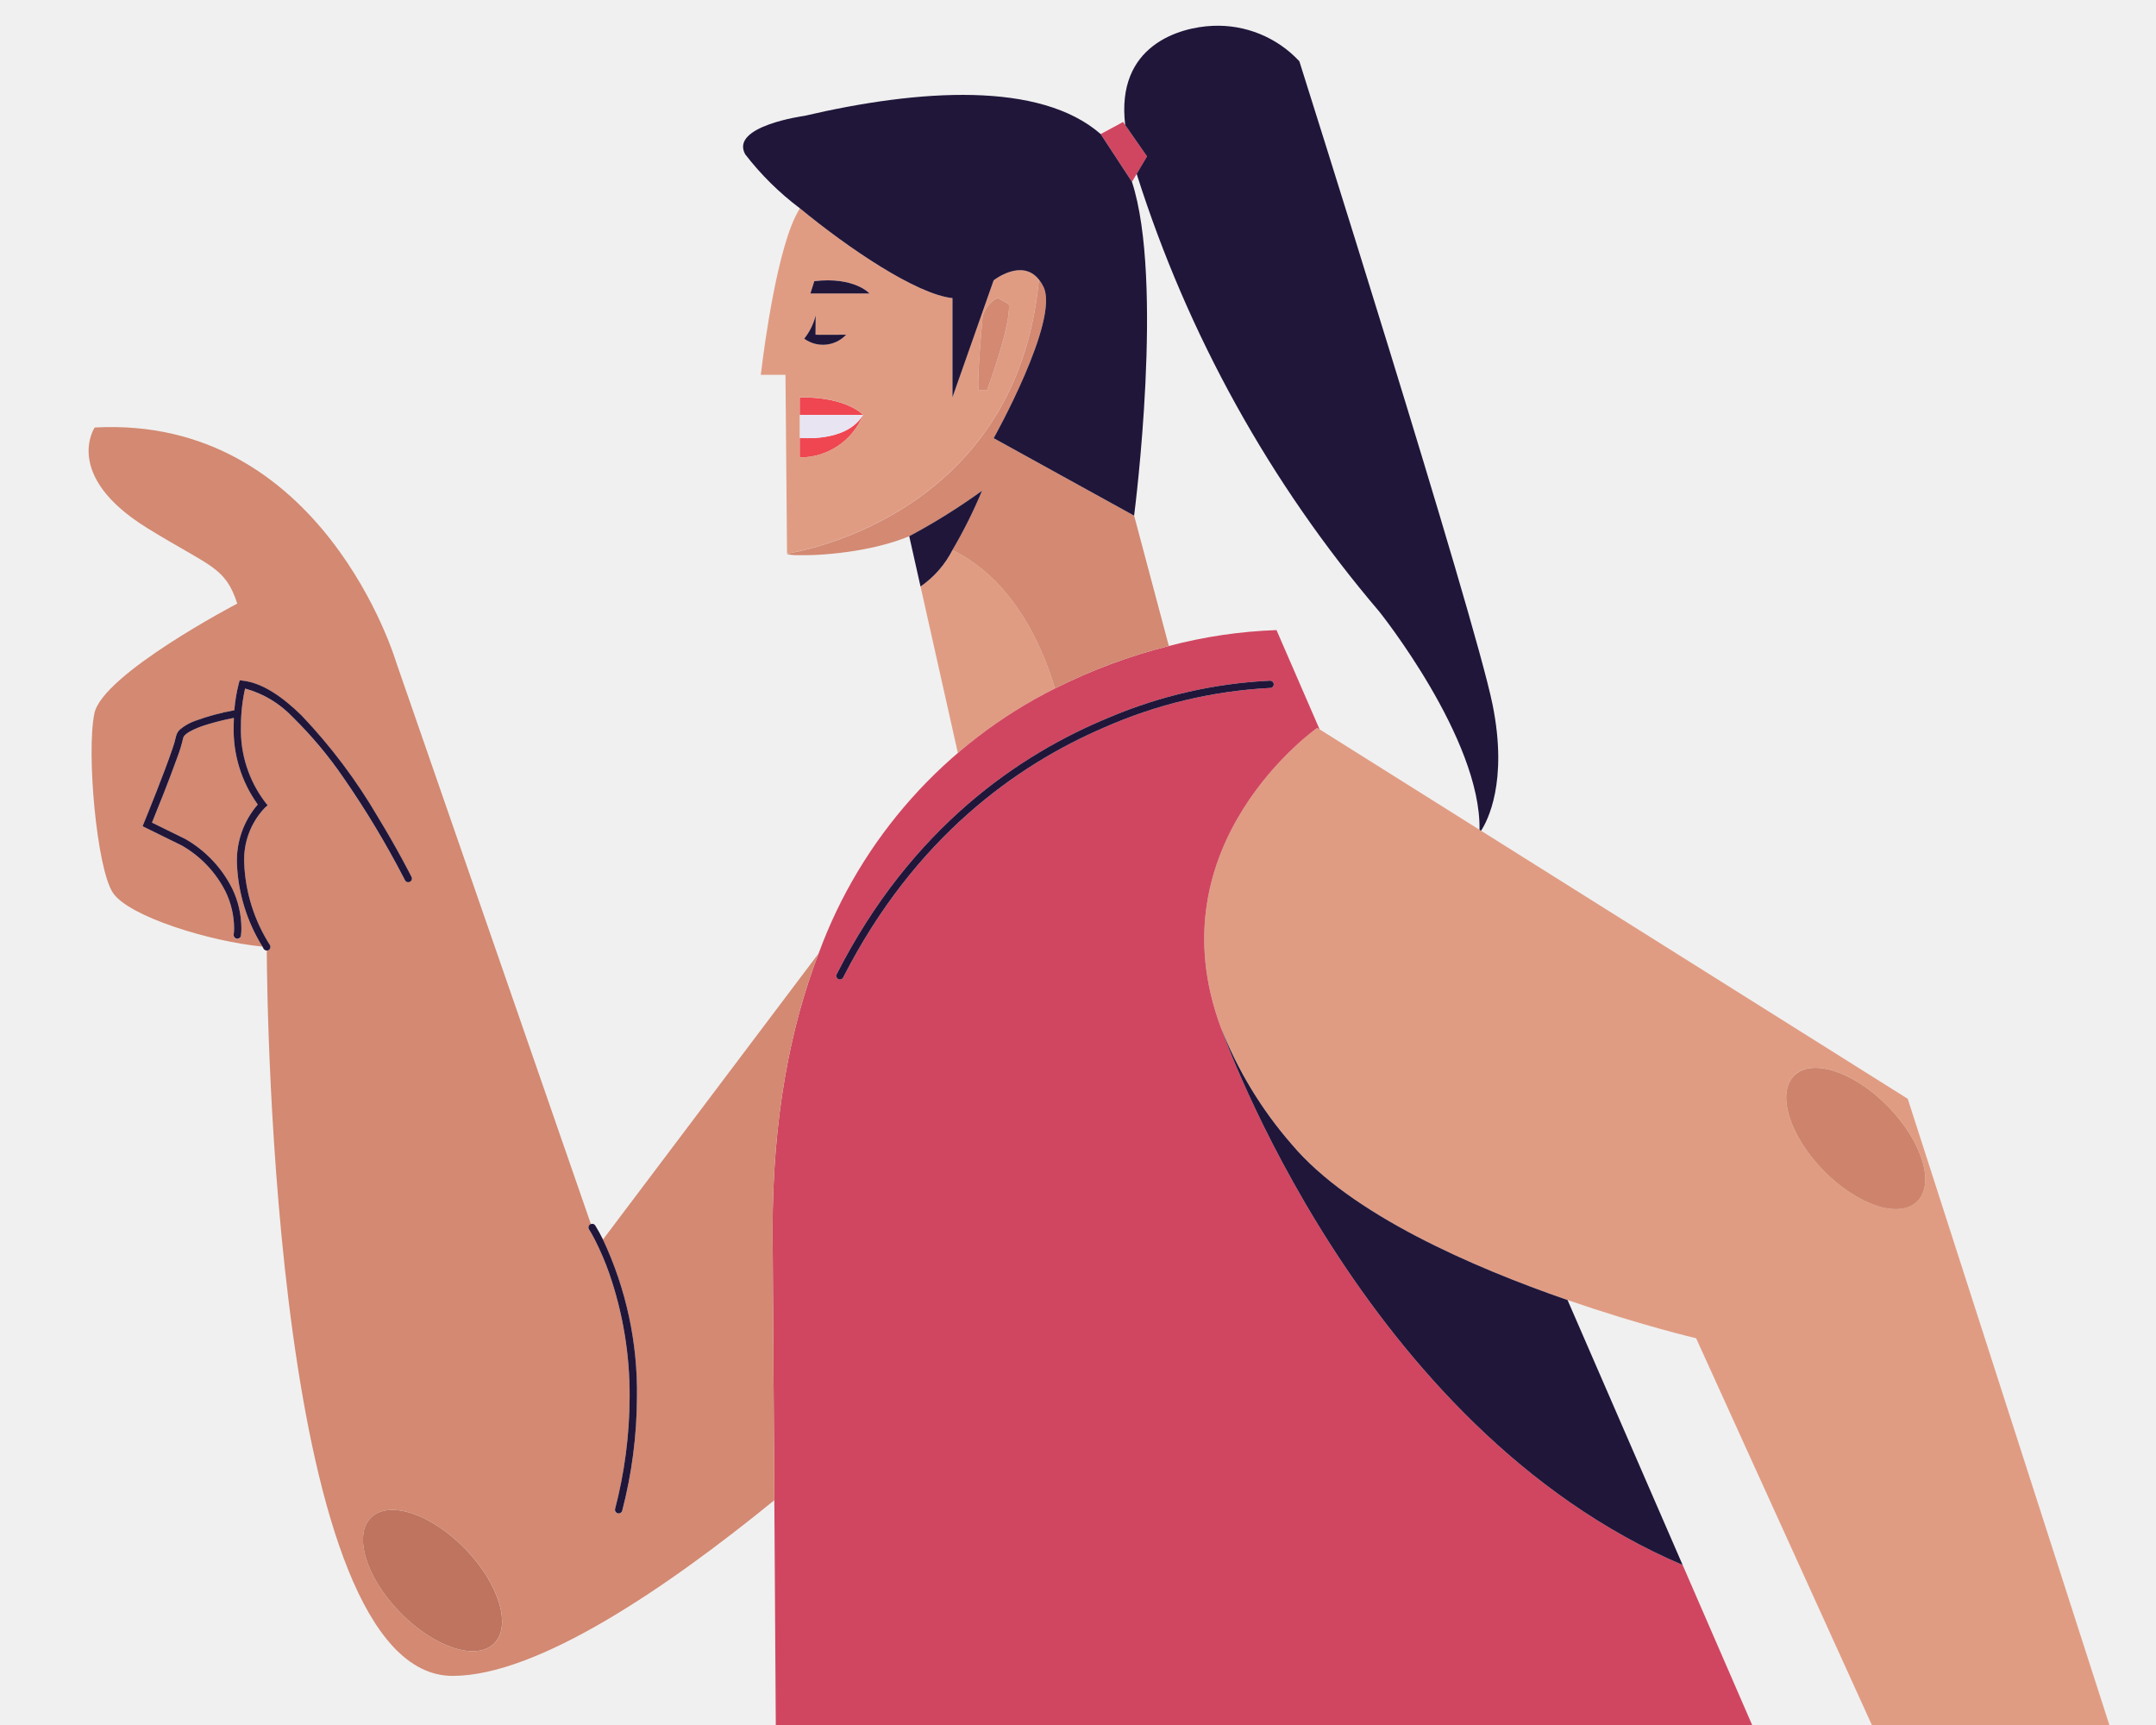
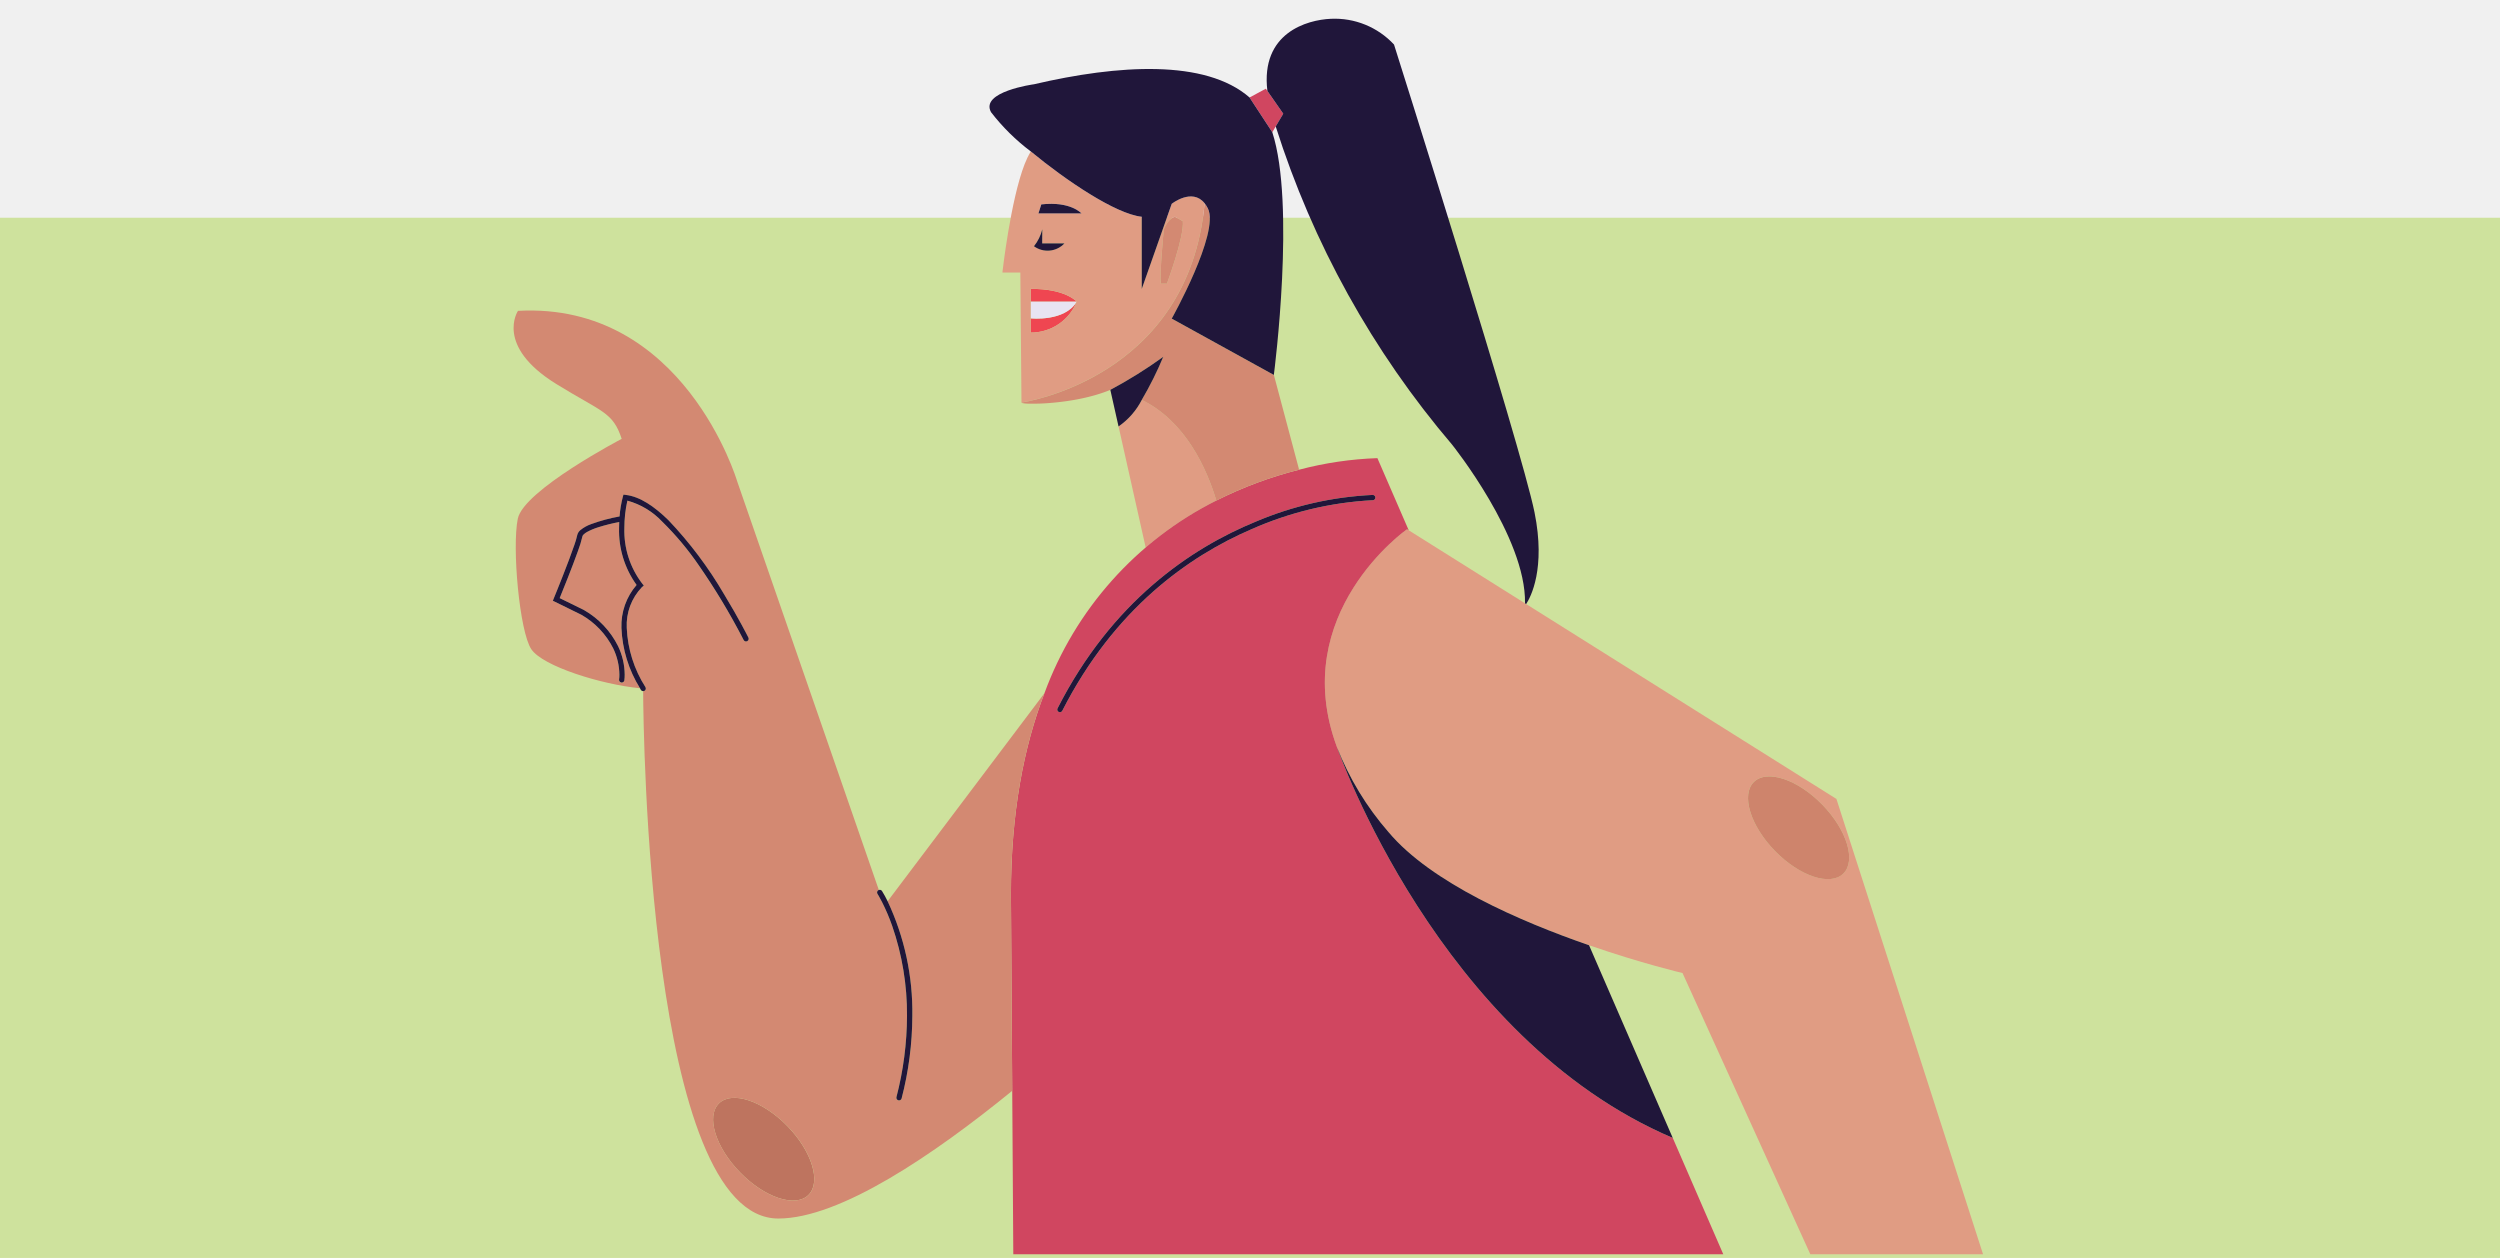
- <svg xmlns="http://www.w3.org/2000/svg" width="185" height="148" viewBox="0 0 185 148">
+ <svg xmlns="http://www.w3.org/2000/svg" width="295" height="148.437" viewBox="0 0 295 148.437">
  <defs>
    <clipPath id="clip-path">
      <rect id="Rectángulo_423328" data-name="Rectángulo 423328" width="185" height="148" transform="translate(1178 2702)" fill="#fff" stroke="#707070" stroke-width="1" opacity="0.31" />
    </clipPath>
  </defs>
-   <g id="Enmascarar_grupo_1211537" data-name="Enmascarar grupo 1211537" transform="translate(-1178 -2702)" clip-path="url(#clip-path)">
-     <g id="Grupo_1241577" data-name="Grupo 1241577" transform="translate(68.198 2574.518)">
-       <path id="Trazado_1297521" data-name="Trazado 1297521" d="M1259.762,891.381c-2.911-2.988-4.017-6.631-2.47-8.137s5.157-.3,8.067,2.689,4.015,6.633,2.47,8.138S1262.671,894.372,1259.762,891.381Z" transform="translate(-115.645 -625.569)" fill="#be745f" />
-       <path id="Trazado_1297522" data-name="Trazado 1297522" d="M1483.6,319.7h-5.437v-1.5C1482.236,318.149,1483.6,319.7,1483.6,319.7Z" transform="translate(-299.741 -156.624)" fill="#ef4651" />
-       <path id="Trazado_1297523" data-name="Trazado 1297523" d="M1483.6,327.09a5.816,5.816,0,0,1-5.437,3.654v-1.685S1482.175,329.5,1483.6,327.09Z" transform="translate(-299.741 -164.013)" fill="#ef4651" />
-       <path id="Trazado_1297524" data-name="Trazado 1297524" d="M1478.16,329.059V327.09h5.437C1482.173,329.5,1478.16,329.059,1478.16,329.059Z" transform="translate(-299.739 -164.013)" fill="#e8e4f2" />
-       <g id="Grupo_1241573" data-name="Grupo 1241573" transform="translate(1175.085 145.357)">
-         <path id="Trazado_1297525" data-name="Trazado 1297525" d="M1458.44,236.6h2.116s.135,15.043.135,15.334c0,0,19.7-2.746,21.612-23.508-1.475-1.854-3.886.062-3.886.062l-3.535,10.041v-8.51c-3.087-.33-8.919-4.267-13.09-7.706a9.745,9.745,0,0,0-.724,1.483C1459.39,228.1,1458.44,236.6,1458.44,236.6Zm19.049-5.1c.536-1.348,1.314-1.482,1.314-1.482l.924.517c.194,1.817-1.875,7.377-1.875,7.377h-.727C1476.981,236.749,1477.489,231.505,1477.489,231.505Zm-14.354,1.655s.778.013,2.627,0a2.732,2.732,0,0,1-3.6.34,5.245,5.245,0,0,0,.985-2Zm4.629-3.539h-5.072l.336-1.058C1466.482,228.161,1467.764,229.621,1467.764,229.621Zm-5.989,8.913c4.076-.048,5.437,1.5,5.437,1.5a5.816,5.816,0,0,1-5.437,3.654v-5.157Z" transform="translate(-1458.44 -222.317)" fill="#e09c83" />
-         <path id="Trazado_1297526" data-name="Trazado 1297526" d="M1542.2,395.59c5.159,2.534,7.654,8.075,8.8,11.877a42.009,42.009,0,0,0-8.34,5.539l-3.2-14.277A8.49,8.49,0,0,0,1542.2,395.59Z" transform="translate(-1525.754 -366.285)" fill="#e09c83" />
-         <path id="Trazado_1297527" data-name="Trazado 1297527" d="M1761.119,571.555l-17.347-53.87-36.61-22.995-.138-.086-13.717-8.615-.207-.131s-14.147,9.911-8.262,25.721a34.317,34.317,0,0,0,6.09,10.026c5.042,5.994,15.525,10.537,23.653,13.346,6.2,2.143,11.032,3.28,11.032,3.28l20.378,44.844h11.478ZM1744.576,526.5c-1.546,1.5-5.158.3-8.067-2.689s-4.016-6.632-2.47-8.137,5.156-.3,8.067,2.69S1746.122,525,1744.576,526.5Z" transform="translate(-1645.357 -441.287)" fill="#e09c83" />
-       </g>
-       <path id="Trazado_1297528" data-name="Trazado 1297528" d="M1987.425,661.675c2.91,2.99,4.015,6.632,2.47,8.137s-5.158.3-8.067-2.689-4.016-6.632-2.469-8.137S1984.514,658.685,1987.425,661.675Z" transform="translate(-715.59 -439.238)" fill="#ce846c" />
-       <g id="Grupo_1241574" data-name="Grupo 1241574" transform="translate(1176.095 137.947)">
-         <path id="Trazado_1297529" data-name="Trazado 1297529" d="M1464.41,487.748l.151,23.145.2,30.957h88.769L1542.5,516.458c-27.628-11.756-39.545-45.891-39.619-46.1-5.885-15.81,8.262-25.721,8.262-25.721l.207.131-3.7-8.522a41.758,41.758,0,0,0-9.232,1.364,47.458,47.458,0,0,0-9.768,3.638,41.342,41.342,0,0,0-20.29,22.744C1465.912,470.341,1464.41,478.149,1464.41,487.748Zm5.5-21.985c6.405-12.573,15.7-18.879,23.392-22.025a40.164,40.164,0,0,1,13.8-3.151.313.313,0,1,1,0,.627h-.064a40.471,40.471,0,0,0-14.209,3.405c-7.436,3.2-16.219,9.392-22.355,21.428a.314.314,0,1,1-.56-.284Z" transform="translate(-1464.41 -392.651)" fill="#d04660" />
-         <path id="Trazado_1297530" data-name="Trazado 1297530" d="M1633.564,183.641h0l-2.684-4.1h0l1.92-1.037.186.266,1.872,2.688-.889,1.5Z" transform="translate(-1602.725 -178.504)" fill="#d04660" />
-       </g>
-       <g id="Grupo_1241575" data-name="Grupo 1241575" transform="translate(1117.408 151.47)">
-         <path id="Trazado_1297531" data-name="Trazado 1297531" d="M1117.9,357.8c-.693,3.37.2,13.311,1.592,15.393,1.351,2.027,8.3,4.176,12.83,4.611a14.567,14.567,0,0,1-2.191-7.126,7.343,7.343,0,0,1,1.788-5.063,10.977,10.977,0,0,1-2.067-6.731c0-.243.006-.476.017-.7a22.321,22.321,0,0,0-2.444.614,7.3,7.3,0,0,0-1.358.567,1.784,1.784,0,0,0-.405.3.426.426,0,0,0-.134.213,12.783,12.783,0,0,1-.531,1.739c-.68,1.915-1.8,4.688-2.154,5.55l2.873,1.412.013.008a10.1,10.1,0,0,1,4,4.239,7.924,7.924,0,0,1,.786,3.372,4.882,4.882,0,0,1-.043.694.314.314,0,0,1-.62-.1h0v-.005a3.972,3.972,0,0,0,.036-.585,7.308,7.308,0,0,0-.725-3.1,9.471,9.471,0,0,0-3.756-3.967l-3.371-1.656.111-.273s.161-.39.406-1c.366-.91.921-2.3,1.4-3.582.24-.639.462-1.248.631-1.752a8.792,8.792,0,0,0,.318-1.091,1.1,1.1,0,0,1,.367-.617,4.226,4.226,0,0,1,1.278-.719,20.236,20.236,0,0,1,3.359-.907,13.646,13.646,0,0,1,.386-2.315l.073-.255.263.03c1.688.194,3.394,1.37,5.045,2.984a47.222,47.222,0,0,1,6.566,8.739c1.74,2.855,2.866,5.107,2.869,5.113a.315.315,0,0,1-.563.281v0l-.088-.173a78.008,78.008,0,0,0-5.189-8.621,34.64,34.64,0,0,0-4.334-5.176,8.857,8.857,0,0,0-4.105-2.471,14.732,14.732,0,0,0-.355,3.219,10.261,10.261,0,0,0,2.1,6.562l.195.238-.234.2h0a6.468,6.468,0,0,0-1.78,4.794,14.087,14.087,0,0,0,2.208,7,.087.087,0,0,1,.008.023.313.313,0,0,1-.122.406.308.308,0,0,1-.157.038c.025,4.662.632,62.237,15.956,62.224,7.277-.007,18.321-7.516,27.595-15.072l-.151-23.145c0-9.6,1.5-17.407,3.946-23.761l-18.5,24.543a30.73,30.73,0,0,1,2.919,13.526,39.3,39.3,0,0,1-1.268,9.755.315.315,0,0,1-.61-.155,38.615,38.615,0,0,0,1.249-9.6,31.824,31.824,0,0,0-1.748-10.611,23.566,23.566,0,0,0-1.2-2.818c-.162-.32-.3-.561-.391-.722-.047-.08-.083-.139-.108-.18l-.028-.044-.007-.012a.312.312,0,0,1,.091-.435.289.289,0,0,1,.07-.028l-16.73-48.263s-6.282-21.161-25.853-20.085c0,0-2.778,4.12,4.512,8.627,5.415,3.346,6.684,3.287,7.725,6.48C1130.165,348.368,1118.592,354.429,1117.9,357.8Zm31.818,71.674c2.91,2.99,4.015,6.633,2.47,8.138s-5.158.3-8.067-2.69-4.017-6.631-2.47-8.137S1146.8,426.484,1149.715,429.473Z" transform="translate(-1117.407 -320.579)" fill="#d38972" />
-         <path id="Trazado_1297532" data-name="Trazado 1297532" d="M1474.144,282.09l-.145.007c-.061,0-.121,0-.181.007s-.094,0-.141,0l-.165.005-.135,0h-.147c-.048,0-.093,0-.136,0h-.255l-.123,0c-.038,0-.075,0-.111,0l-.109,0-.1-.006c-.033,0-.065,0-.1-.006l-.084-.006c-.029,0-.056-.005-.083-.009s-.049-.005-.07-.009l-.067-.008-.058-.01-.05-.011-.042-.011a.161.161,0,0,1-.035-.012l-.027-.011a.167.167,0,0,1-.017-.014s-.008,0-.009-.006l0-.012s19.7-2.746,21.612-23.508a3.3,3.3,0,0,1,.39.627c1.389,2.862-4.276,12.98-4.276,12.98l12.053,6.648,0-.015,2.981,11.191a47.454,47.454,0,0,0-9.768,3.638c-1.144-3.8-3.639-9.343-8.8-11.877a41.72,41.72,0,0,0,2.534-5.079,54.013,54.013,0,0,1-6.247,3.9c-.132.055-.267.109-.4.16-.081.032-.164.06-.247.09-.055.02-.109.041-.166.06-.091.032-.183.062-.275.093-.05.017-.1.034-.147.049-.092.03-.184.058-.277.085l-.152.047-.289.082-.142.039c-.1.027-.2.054-.3.079l-.135.034-.3.073-.137.033c-.1.023-.2.046-.307.067l-.13.029-.306.061c-.045.008-.089.018-.134.027l-.3.055c-.046.007-.091.017-.137.025l-.29.049c-.049.008-.1.017-.146.023-.094.016-.188.03-.282.044-.048.006-.1.015-.147.022l-.279.038-.141.018c-.09.013-.18.023-.269.034l-.147.017-.257.03-.149.015c-.083.009-.164.018-.246.025l-.15.014-.233.02c-.049.006-.1.009-.151.014-.073,0-.145.011-.217.015l-.153.012-.2.011-.155.009Z" transform="translate(-1411.825 -258.465)" fill="#d38972" />
-         <path id="Trazado_1297533" data-name="Trazado 1297533" d="M1568.786,275.776c-.142-1.168.364-6.412.364-6.412.536-1.348,1.314-1.482,1.314-1.482l.924.517c.194,1.817-1.875,7.377-1.875,7.377Z" transform="translate(-1492.425 -266.29)" fill="#d38972" />
-       </g>
-       <g id="Grupo_1241576" data-name="Grupo 1241576" transform="translate(1122.038 129.691)">
-         <path id="Trazado_1297534" data-name="Trazado 1297534" d="M1673.323,198.674c.153-7.8-8.6-18.72-8.6-18.72a108.274,108.274,0,0,1-20.817-37.555l.889-1.5-1.872-2.688c-.825-6.874,4.708-8.387,7.48-8.511a9.563,9.563,0,0,1,7.463,3.038s15.017,47.475,16.579,55.2c1.344,6.648-.458,10.01-.987,10.82Z" transform="translate(-1558.608 -129.691)" fill="#20163a" />
-         <path id="Trazado_1297535" data-name="Trazado 1297535" d="M1481.419,278.3s.778.013,2.627,0a2.731,2.731,0,0,1-3.6.34,5.242,5.242,0,0,0,.985-2Z" transform="translate(-1423.676 -251.791)" fill="#20163a" />
-         <path id="Trazado_1297536" data-name="Trazado 1297536" d="M1483.918,258.905c3.453-.4,4.736,1.058,4.736,1.058h-5.072Z" transform="translate(-1426.282 -236.993)" fill="#20163a" />
-         <path id="Trazado_1297537" data-name="Trazado 1297537" d="M1721.62,661.314l9.875,22.731c-27.628-11.756-39.545-45.891-39.619-46.1a34.313,34.313,0,0,0,6.09,10.026C1703.008,653.961,1713.492,658.5,1721.62,661.314Z" transform="translate(-1599.348 -551.982)" fill="#20163a" />
-         <path id="Trazado_1297538" data-name="Trazado 1297538" d="M1454.672,166.566c9.933-2.318,20.236-2.98,25.441,1.558h0l2.684,4.1c2.758,8.46.258,28.062.185,28.627l0,.015-12.053-6.648s5.665-10.118,4.276-12.98a3.285,3.285,0,0,0-.391-.627c-1.475-1.854-3.886.062-3.886.062l-3.535,10.041V182.2c-3.087-.33-8.919-4.267-13.09-7.706a24.563,24.563,0,0,1-4.693-4.632C1448.269,167.434,1454.672,166.566,1454.672,166.566Z" transform="translate(-1397.902 -158.831)" fill="#20163a" />
-         <path id="Trazado_1297539" data-name="Trazado 1297539" d="M1533.74,369.461a54.03,54.03,0,0,0,6.247-3.9,41.727,41.727,0,0,1-2.534,5.079,8.5,8.5,0,0,1-2.745,3.139h0Z" transform="translate(-1467.957 -325.667)" fill="#20163a" />
-         <path id="Trazado_1297540" data-name="Trazado 1297540" d="M1144.894,474.005s.16-.39.406-1c.366-.91.921-2.3,1.4-3.582.241-.639.462-1.248.632-1.752a8.776,8.776,0,0,0,.318-1.091,1.1,1.1,0,0,1,.367-.617,4.227,4.227,0,0,1,1.278-.719,20.227,20.227,0,0,1,3.359-.907,13.615,13.615,0,0,1,.386-2.316l.073-.255.263.03c1.688.194,3.394,1.37,5.046,2.984a47.228,47.228,0,0,1,6.566,8.739c1.74,2.855,2.866,5.107,2.869,5.113a.314.314,0,0,1-.563.281v0l-.089-.172a78,78,0,0,0-5.189-8.621,34.641,34.641,0,0,0-4.334-5.176,8.857,8.857,0,0,0-4.105-2.471,14.727,14.727,0,0,0-.355,3.219,10.26,10.26,0,0,0,2.1,6.562l.195.238-.234.2h0a6.466,6.466,0,0,0-1.78,4.794,14.086,14.086,0,0,0,2.209,7,.083.083,0,0,1,.008.023.313.313,0,0,1-.122.406.328.328,0,0,1-.43-.114c-.037-.065-.068-.127-.1-.19a14.567,14.567,0,0,1-2.191-7.126,7.343,7.343,0,0,1,1.788-5.063,10.977,10.977,0,0,1-2.067-6.731c0-.243.007-.476.017-.7a22.349,22.349,0,0,0-2.444.614,7.308,7.308,0,0,0-1.358.567,1.789,1.789,0,0,0-.405.3.428.428,0,0,0-.134.213,12.745,12.745,0,0,1-.531,1.739c-.68,1.915-1.8,4.688-2.154,5.55l2.873,1.412.013.008a10.1,10.1,0,0,1,4,4.239,7.926,7.926,0,0,1,.786,3.372,4.883,4.883,0,0,1-.043.694.315.315,0,0,1-.62-.1h0v-.005a3.942,3.942,0,0,0,.036-.585,7.308,7.308,0,0,0-.725-3.1,9.472,9.472,0,0,0-3.756-3.967l-3.371-1.656Z" transform="translate(-1144.783 -405.606)" fill="#20163a" />
-         <path id="Trazado_1297541" data-name="Trazado 1297541" d="M1371.15,737.513a.284.284,0,0,1,.07-.028.311.311,0,0,1,.365.119,13.673,13.673,0,0,1,.663,1.206,30.727,30.727,0,0,1,2.919,13.526,39.3,39.3,0,0,1-1.268,9.755.315.315,0,0,1-.61-.155,38.619,38.619,0,0,0,1.249-9.6,31.835,31.835,0,0,0-1.748-10.611,23.549,23.549,0,0,0-1.2-2.818c-.162-.32-.3-.561-.391-.722-.047-.08-.083-.139-.108-.18l-.028-.044-.007-.012A.314.314,0,0,1,1371.15,737.513Z" transform="translate(-1332.747 -634.676)" fill="#20163a" />
-         <path id="Trazado_1297542" data-name="Trazado 1297542" d="M1520.142,465.088a40.165,40.165,0,0,1,13.8-3.151.313.313,0,1,1,0,.627h-.064a40.471,40.471,0,0,0-14.209,3.405c-7.436,3.2-16.219,9.392-22.355,21.428a.314.314,0,1,1-.56-.284C1503.155,474.54,1512.454,468.234,1520.142,465.088Z" transform="translate(-1437.195 -405.745)" fill="#20163a" />
+   <g id="Grupo_1242177" data-name="Grupo 1242177" transform="translate(-1125 -2708)">
+     <rect id="Rectángulo_423153" data-name="Rectángulo 423153" width="295" height="122.744" transform="translate(1125 2733.693)" fill="#cee29d" />
+     <g id="Enmascarar_grupo_1211537" data-name="Enmascarar grupo 1211537" transform="translate(0 6)" clip-path="url(#clip-path)">
+       <g id="Grupo_1241577" data-name="Grupo 1241577" transform="translate(68.198 2574.518)">
+         <path id="Trazado_1297521" data-name="Trazado 1297521" d="M1259.762,891.381c-2.911-2.988-4.017-6.631-2.47-8.137s5.157-.3,8.067,2.689,4.015,6.633,2.47,8.138S1262.671,894.372,1259.762,891.381Z" transform="translate(-115.645 -625.569)" fill="#be745f" />
+         <path id="Trazado_1297522" data-name="Trazado 1297522" d="M1483.6,319.7h-5.437v-1.5C1482.236,318.149,1483.6,319.7,1483.6,319.7Z" transform="translate(-299.741 -156.624)" fill="#ef4651" />
+         <path id="Trazado_1297523" data-name="Trazado 1297523" d="M1483.6,327.09a5.816,5.816,0,0,1-5.437,3.654v-1.685S1482.175,329.5,1483.6,327.09Z" transform="translate(-299.741 -164.013)" fill="#ef4651" />
+         <path id="Trazado_1297524" data-name="Trazado 1297524" d="M1478.16,329.059V327.09h5.437C1482.173,329.5,1478.16,329.059,1478.16,329.059Z" transform="translate(-299.739 -164.013)" fill="#e8e4f2" />
+         <g id="Grupo_1241573" data-name="Grupo 1241573" transform="translate(1175.085 145.357)">
+           <path id="Trazado_1297525" data-name="Trazado 1297525" d="M1458.44,236.6h2.116s.135,15.043.135,15.334c0,0,19.7-2.746,21.612-23.508-1.475-1.854-3.886.062-3.886.062l-3.535,10.041v-8.51c-3.087-.33-8.919-4.267-13.09-7.706a9.745,9.745,0,0,0-.724,1.483C1459.39,228.1,1458.44,236.6,1458.44,236.6Zm19.049-5.1c.536-1.348,1.314-1.482,1.314-1.482l.924.517c.194,1.817-1.875,7.377-1.875,7.377h-.727C1476.981,236.749,1477.489,231.505,1477.489,231.505Zm-14.354,1.655s.778.013,2.627,0a2.732,2.732,0,0,1-3.6.34,5.245,5.245,0,0,0,.985-2Zm4.629-3.539h-5.072l.336-1.058C1466.482,228.161,1467.764,229.621,1467.764,229.621Zm-5.989,8.913c4.076-.048,5.437,1.5,5.437,1.5a5.816,5.816,0,0,1-5.437,3.654v-5.157Z" transform="translate(-1458.44 -222.317)" fill="#e09c83" />
+           <path id="Trazado_1297526" data-name="Trazado 1297526" d="M1542.2,395.59c5.159,2.534,7.654,8.075,8.8,11.877a42.009,42.009,0,0,0-8.34,5.539l-3.2-14.277A8.49,8.49,0,0,0,1542.2,395.59Z" transform="translate(-1525.754 -366.285)" fill="#e09c83" />
+           <path id="Trazado_1297527" data-name="Trazado 1297527" d="M1761.119,571.555l-17.347-53.87-36.61-22.995-.138-.086-13.717-8.615-.207-.131s-14.147,9.911-8.262,25.721a34.317,34.317,0,0,0,6.09,10.026c5.042,5.994,15.525,10.537,23.653,13.346,6.2,2.143,11.032,3.28,11.032,3.28l20.378,44.844h11.478ZM1744.576,526.5c-1.546,1.5-5.158.3-8.067-2.689s-4.016-6.632-2.47-8.137,5.156-.3,8.067,2.69S1746.122,525,1744.576,526.5Z" transform="translate(-1645.357 -441.287)" fill="#e09c83" />
+         </g>
+         <path id="Trazado_1297528" data-name="Trazado 1297528" d="M1987.425,661.675c2.91,2.99,4.015,6.632,2.47,8.137s-5.158.3-8.067-2.689-4.016-6.632-2.469-8.137S1984.514,658.685,1987.425,661.675Z" transform="translate(-715.59 -439.238)" fill="#ce846c" />
+         <g id="Grupo_1241574" data-name="Grupo 1241574" transform="translate(1176.095 137.947)">
+           <path id="Trazado_1297529" data-name="Trazado 1297529" d="M1464.41,487.748l.151,23.145.2,30.957h88.769L1542.5,516.458c-27.628-11.756-39.545-45.891-39.619-46.1-5.885-15.81,8.262-25.721,8.262-25.721l.207.131-3.7-8.522a41.758,41.758,0,0,0-9.232,1.364,47.458,47.458,0,0,0-9.768,3.638,41.342,41.342,0,0,0-20.29,22.744C1465.912,470.341,1464.41,478.149,1464.41,487.748Zm5.5-21.985c6.405-12.573,15.7-18.879,23.392-22.025a40.164,40.164,0,0,1,13.8-3.151.313.313,0,1,1,0,.627h-.064a40.471,40.471,0,0,0-14.209,3.405c-7.436,3.2-16.219,9.392-22.355,21.428a.314.314,0,1,1-.56-.284Z" transform="translate(-1464.41 -392.651)" fill="#d04660" />
+           <path id="Trazado_1297530" data-name="Trazado 1297530" d="M1633.564,183.641h0l-2.684-4.1h0l1.92-1.037.186.266,1.872,2.688-.889,1.5Z" transform="translate(-1602.725 -178.504)" fill="#d04660" />
+         </g>
+         <g id="Grupo_1241575" data-name="Grupo 1241575" transform="translate(1117.408 151.47)">
+           <path id="Trazado_1297531" data-name="Trazado 1297531" d="M1117.9,357.8c-.693,3.37.2,13.311,1.592,15.393,1.351,2.027,8.3,4.176,12.83,4.611a14.567,14.567,0,0,1-2.191-7.126,7.343,7.343,0,0,1,1.788-5.063,10.977,10.977,0,0,1-2.067-6.731c0-.243.006-.476.017-.7a22.321,22.321,0,0,0-2.444.614,7.3,7.3,0,0,0-1.358.567,1.784,1.784,0,0,0-.405.3.426.426,0,0,0-.134.213,12.783,12.783,0,0,1-.531,1.739c-.68,1.915-1.8,4.688-2.154,5.55l2.873,1.412.013.008a10.1,10.1,0,0,1,4,4.239,7.924,7.924,0,0,1,.786,3.372,4.882,4.882,0,0,1-.043.694.314.314,0,0,1-.62-.1h0v-.005a3.972,3.972,0,0,0,.036-.585,7.308,7.308,0,0,0-.725-3.1,9.471,9.471,0,0,0-3.756-3.967l-3.371-1.656.111-.273s.161-.39.406-1c.366-.91.921-2.3,1.4-3.582.24-.639.462-1.248.631-1.752a8.792,8.792,0,0,0,.318-1.091,1.1,1.1,0,0,1,.367-.617,4.226,4.226,0,0,1,1.278-.719,20.236,20.236,0,0,1,3.359-.907,13.646,13.646,0,0,1,.386-2.315l.073-.255.263.03c1.688.194,3.394,1.37,5.045,2.984a47.222,47.222,0,0,1,6.566,8.739c1.74,2.855,2.866,5.107,2.869,5.113a.315.315,0,0,1-.563.281v0l-.088-.173a78.008,78.008,0,0,0-5.189-8.621,34.64,34.64,0,0,0-4.334-5.176,8.857,8.857,0,0,0-4.105-2.471,14.732,14.732,0,0,0-.355,3.219,10.261,10.261,0,0,0,2.1,6.562l.195.238-.234.2h0a6.468,6.468,0,0,0-1.78,4.794,14.087,14.087,0,0,0,2.208,7,.087.087,0,0,1,.008.023.313.313,0,0,1-.122.406.308.308,0,0,1-.157.038c.025,4.662.632,62.237,15.956,62.224,7.277-.007,18.321-7.516,27.595-15.072l-.151-23.145c0-9.6,1.5-17.407,3.946-23.761l-18.5,24.543a30.73,30.73,0,0,1,2.919,13.526,39.3,39.3,0,0,1-1.268,9.755.315.315,0,0,1-.61-.155,38.615,38.615,0,0,0,1.249-9.6,31.824,31.824,0,0,0-1.748-10.611,23.566,23.566,0,0,0-1.2-2.818c-.162-.32-.3-.561-.391-.722-.047-.08-.083-.139-.108-.18l-.028-.044-.007-.012a.312.312,0,0,1,.091-.435.289.289,0,0,1,.07-.028l-16.73-48.263s-6.282-21.161-25.853-20.085c0,0-2.778,4.12,4.512,8.627,5.415,3.346,6.684,3.287,7.725,6.48C1130.165,348.368,1118.592,354.429,1117.9,357.8Zm31.818,71.674c2.91,2.99,4.015,6.633,2.47,8.138s-5.158.3-8.067-2.69-4.017-6.631-2.47-8.137S1146.8,426.484,1149.715,429.473Z" transform="translate(-1117.407 -320.579)" fill="#d38972" />
+           <path id="Trazado_1297532" data-name="Trazado 1297532" d="M1474.144,282.09l-.145.007c-.061,0-.121,0-.181.007s-.094,0-.141,0l-.165.005-.135,0h-.147c-.048,0-.093,0-.136,0h-.255l-.123,0c-.038,0-.075,0-.111,0l-.109,0-.1-.006c-.033,0-.065,0-.1-.006l-.084-.006c-.029,0-.056-.005-.083-.009s-.049-.005-.07-.009l-.067-.008-.058-.01-.05-.011-.042-.011a.161.161,0,0,1-.035-.012l-.027-.011a.167.167,0,0,1-.017-.014s-.008,0-.009-.006l0-.012s19.7-2.746,21.612-23.508a3.3,3.3,0,0,1,.39.627c1.389,2.862-4.276,12.98-4.276,12.98l12.053,6.648,0-.015,2.981,11.191a47.454,47.454,0,0,0-9.768,3.638c-1.144-3.8-3.639-9.343-8.8-11.877a41.72,41.72,0,0,0,2.534-5.079,54.013,54.013,0,0,1-6.247,3.9c-.132.055-.267.109-.4.16-.081.032-.164.06-.247.09-.055.02-.109.041-.166.06-.091.032-.183.062-.275.093-.05.017-.1.034-.147.049-.092.03-.184.058-.277.085l-.152.047-.289.082-.142.039c-.1.027-.2.054-.3.079l-.135.034-.3.073-.137.033c-.1.023-.2.046-.307.067l-.13.029-.306.061c-.045.008-.089.018-.134.027l-.3.055c-.046.007-.091.017-.137.025l-.29.049c-.049.008-.1.017-.146.023-.094.016-.188.03-.282.044-.048.006-.1.015-.147.022l-.279.038-.141.018c-.09.013-.18.023-.269.034l-.147.017-.257.03-.149.015c-.083.009-.164.018-.246.025l-.15.014-.233.02c-.049.006-.1.009-.151.014-.073,0-.145.011-.217.015l-.153.012-.2.011-.155.009Z" transform="translate(-1411.825 -258.465)" fill="#d38972" />
+           <path id="Trazado_1297533" data-name="Trazado 1297533" d="M1568.786,275.776c-.142-1.168.364-6.412.364-6.412.536-1.348,1.314-1.482,1.314-1.482l.924.517c.194,1.817-1.875,7.377-1.875,7.377Z" transform="translate(-1492.425 -266.29)" fill="#d38972" />
+         </g>
+         <g id="Grupo_1241576" data-name="Grupo 1241576" transform="translate(1122.038 129.691)">
+           <path id="Trazado_1297534" data-name="Trazado 1297534" d="M1673.323,198.674c.153-7.8-8.6-18.72-8.6-18.72a108.274,108.274,0,0,1-20.817-37.555l.889-1.5-1.872-2.688c-.825-6.874,4.708-8.387,7.48-8.511a9.563,9.563,0,0,1,7.463,3.038s15.017,47.475,16.579,55.2c1.344,6.648-.458,10.01-.987,10.82Z" transform="translate(-1558.608 -129.691)" fill="#20163a" />
+           <path id="Trazado_1297535" data-name="Trazado 1297535" d="M1481.419,278.3s.778.013,2.627,0a2.731,2.731,0,0,1-3.6.34,5.242,5.242,0,0,0,.985-2Z" transform="translate(-1423.676 -251.791)" fill="#20163a" />
+           <path id="Trazado_1297536" data-name="Trazado 1297536" d="M1483.918,258.905c3.453-.4,4.736,1.058,4.736,1.058h-5.072Z" transform="translate(-1426.282 -236.993)" fill="#20163a" />
+           <path id="Trazado_1297537" data-name="Trazado 1297537" d="M1721.62,661.314l9.875,22.731c-27.628-11.756-39.545-45.891-39.619-46.1a34.313,34.313,0,0,0,6.09,10.026C1703.008,653.961,1713.492,658.5,1721.62,661.314Z" transform="translate(-1599.348 -551.982)" fill="#20163a" />
+           <path id="Trazado_1297538" data-name="Trazado 1297538" d="M1454.672,166.566c9.933-2.318,20.236-2.98,25.441,1.558h0l2.684,4.1c2.758,8.46.258,28.062.185,28.627l0,.015-12.053-6.648s5.665-10.118,4.276-12.98a3.285,3.285,0,0,0-.391-.627c-1.475-1.854-3.886.062-3.886.062l-3.535,10.041V182.2c-3.087-.33-8.919-4.267-13.09-7.706a24.563,24.563,0,0,1-4.693-4.632C1448.269,167.434,1454.672,166.566,1454.672,166.566Z" transform="translate(-1397.902 -158.831)" fill="#20163a" />
+           <path id="Trazado_1297539" data-name="Trazado 1297539" d="M1533.74,369.461a54.03,54.03,0,0,0,6.247-3.9,41.727,41.727,0,0,1-2.534,5.079,8.5,8.5,0,0,1-2.745,3.139h0Z" transform="translate(-1467.957 -325.667)" fill="#20163a" />
+           <path id="Trazado_1297540" data-name="Trazado 1297540" d="M1144.894,474.005s.16-.39.406-1c.366-.91.921-2.3,1.4-3.582.241-.639.462-1.248.632-1.752a8.776,8.776,0,0,0,.318-1.091,1.1,1.1,0,0,1,.367-.617,4.227,4.227,0,0,1,1.278-.719,20.227,20.227,0,0,1,3.359-.907,13.615,13.615,0,0,1,.386-2.316l.073-.255.263.03c1.688.194,3.394,1.37,5.046,2.984a47.228,47.228,0,0,1,6.566,8.739c1.74,2.855,2.866,5.107,2.869,5.113a.314.314,0,0,1-.563.281v0l-.089-.172a78,78,0,0,0-5.189-8.621,34.641,34.641,0,0,0-4.334-5.176,8.857,8.857,0,0,0-4.105-2.471,14.727,14.727,0,0,0-.355,3.219,10.26,10.26,0,0,0,2.1,6.562l.195.238-.234.2h0a6.466,6.466,0,0,0-1.78,4.794,14.086,14.086,0,0,0,2.209,7,.083.083,0,0,1,.008.023.313.313,0,0,1-.122.406.328.328,0,0,1-.43-.114c-.037-.065-.068-.127-.1-.19a14.567,14.567,0,0,1-2.191-7.126,7.343,7.343,0,0,1,1.788-5.063,10.977,10.977,0,0,1-2.067-6.731c0-.243.007-.476.017-.7a22.349,22.349,0,0,0-2.444.614,7.308,7.308,0,0,0-1.358.567,1.789,1.789,0,0,0-.405.3.428.428,0,0,0-.134.213,12.745,12.745,0,0,1-.531,1.739c-.68,1.915-1.8,4.688-2.154,5.55l2.873,1.412.013.008a10.1,10.1,0,0,1,4,4.239,7.926,7.926,0,0,1,.786,3.372,4.883,4.883,0,0,1-.043.694.315.315,0,0,1-.62-.1h0v-.005a3.942,3.942,0,0,0,.036-.585,7.308,7.308,0,0,0-.725-3.1,9.472,9.472,0,0,0-3.756-3.967l-3.371-1.656Z" transform="translate(-1144.783 -405.606)" fill="#20163a" />
+           <path id="Trazado_1297541" data-name="Trazado 1297541" d="M1371.15,737.513a.284.284,0,0,1,.07-.028.311.311,0,0,1,.365.119,13.673,13.673,0,0,1,.663,1.206,30.727,30.727,0,0,1,2.919,13.526,39.3,39.3,0,0,1-1.268,9.755.315.315,0,0,1-.61-.155,38.619,38.619,0,0,0,1.249-9.6,31.835,31.835,0,0,0-1.748-10.611,23.549,23.549,0,0,0-1.2-2.818c-.162-.32-.3-.561-.391-.722-.047-.08-.083-.139-.108-.18l-.028-.044-.007-.012A.314.314,0,0,1,1371.15,737.513Z" transform="translate(-1332.747 -634.676)" fill="#20163a" />
+           <path id="Trazado_1297542" data-name="Trazado 1297542" d="M1520.142,465.088a40.165,40.165,0,0,1,13.8-3.151.313.313,0,1,1,0,.627h-.064a40.471,40.471,0,0,0-14.209,3.405c-7.436,3.2-16.219,9.392-22.355,21.428a.314.314,0,1,1-.56-.284C1503.155,474.54,1512.454,468.234,1520.142,465.088Z" transform="translate(-1437.195 -405.745)" fill="#20163a" />
+         </g>
      </g>
    </g>
  </g>
</svg>
